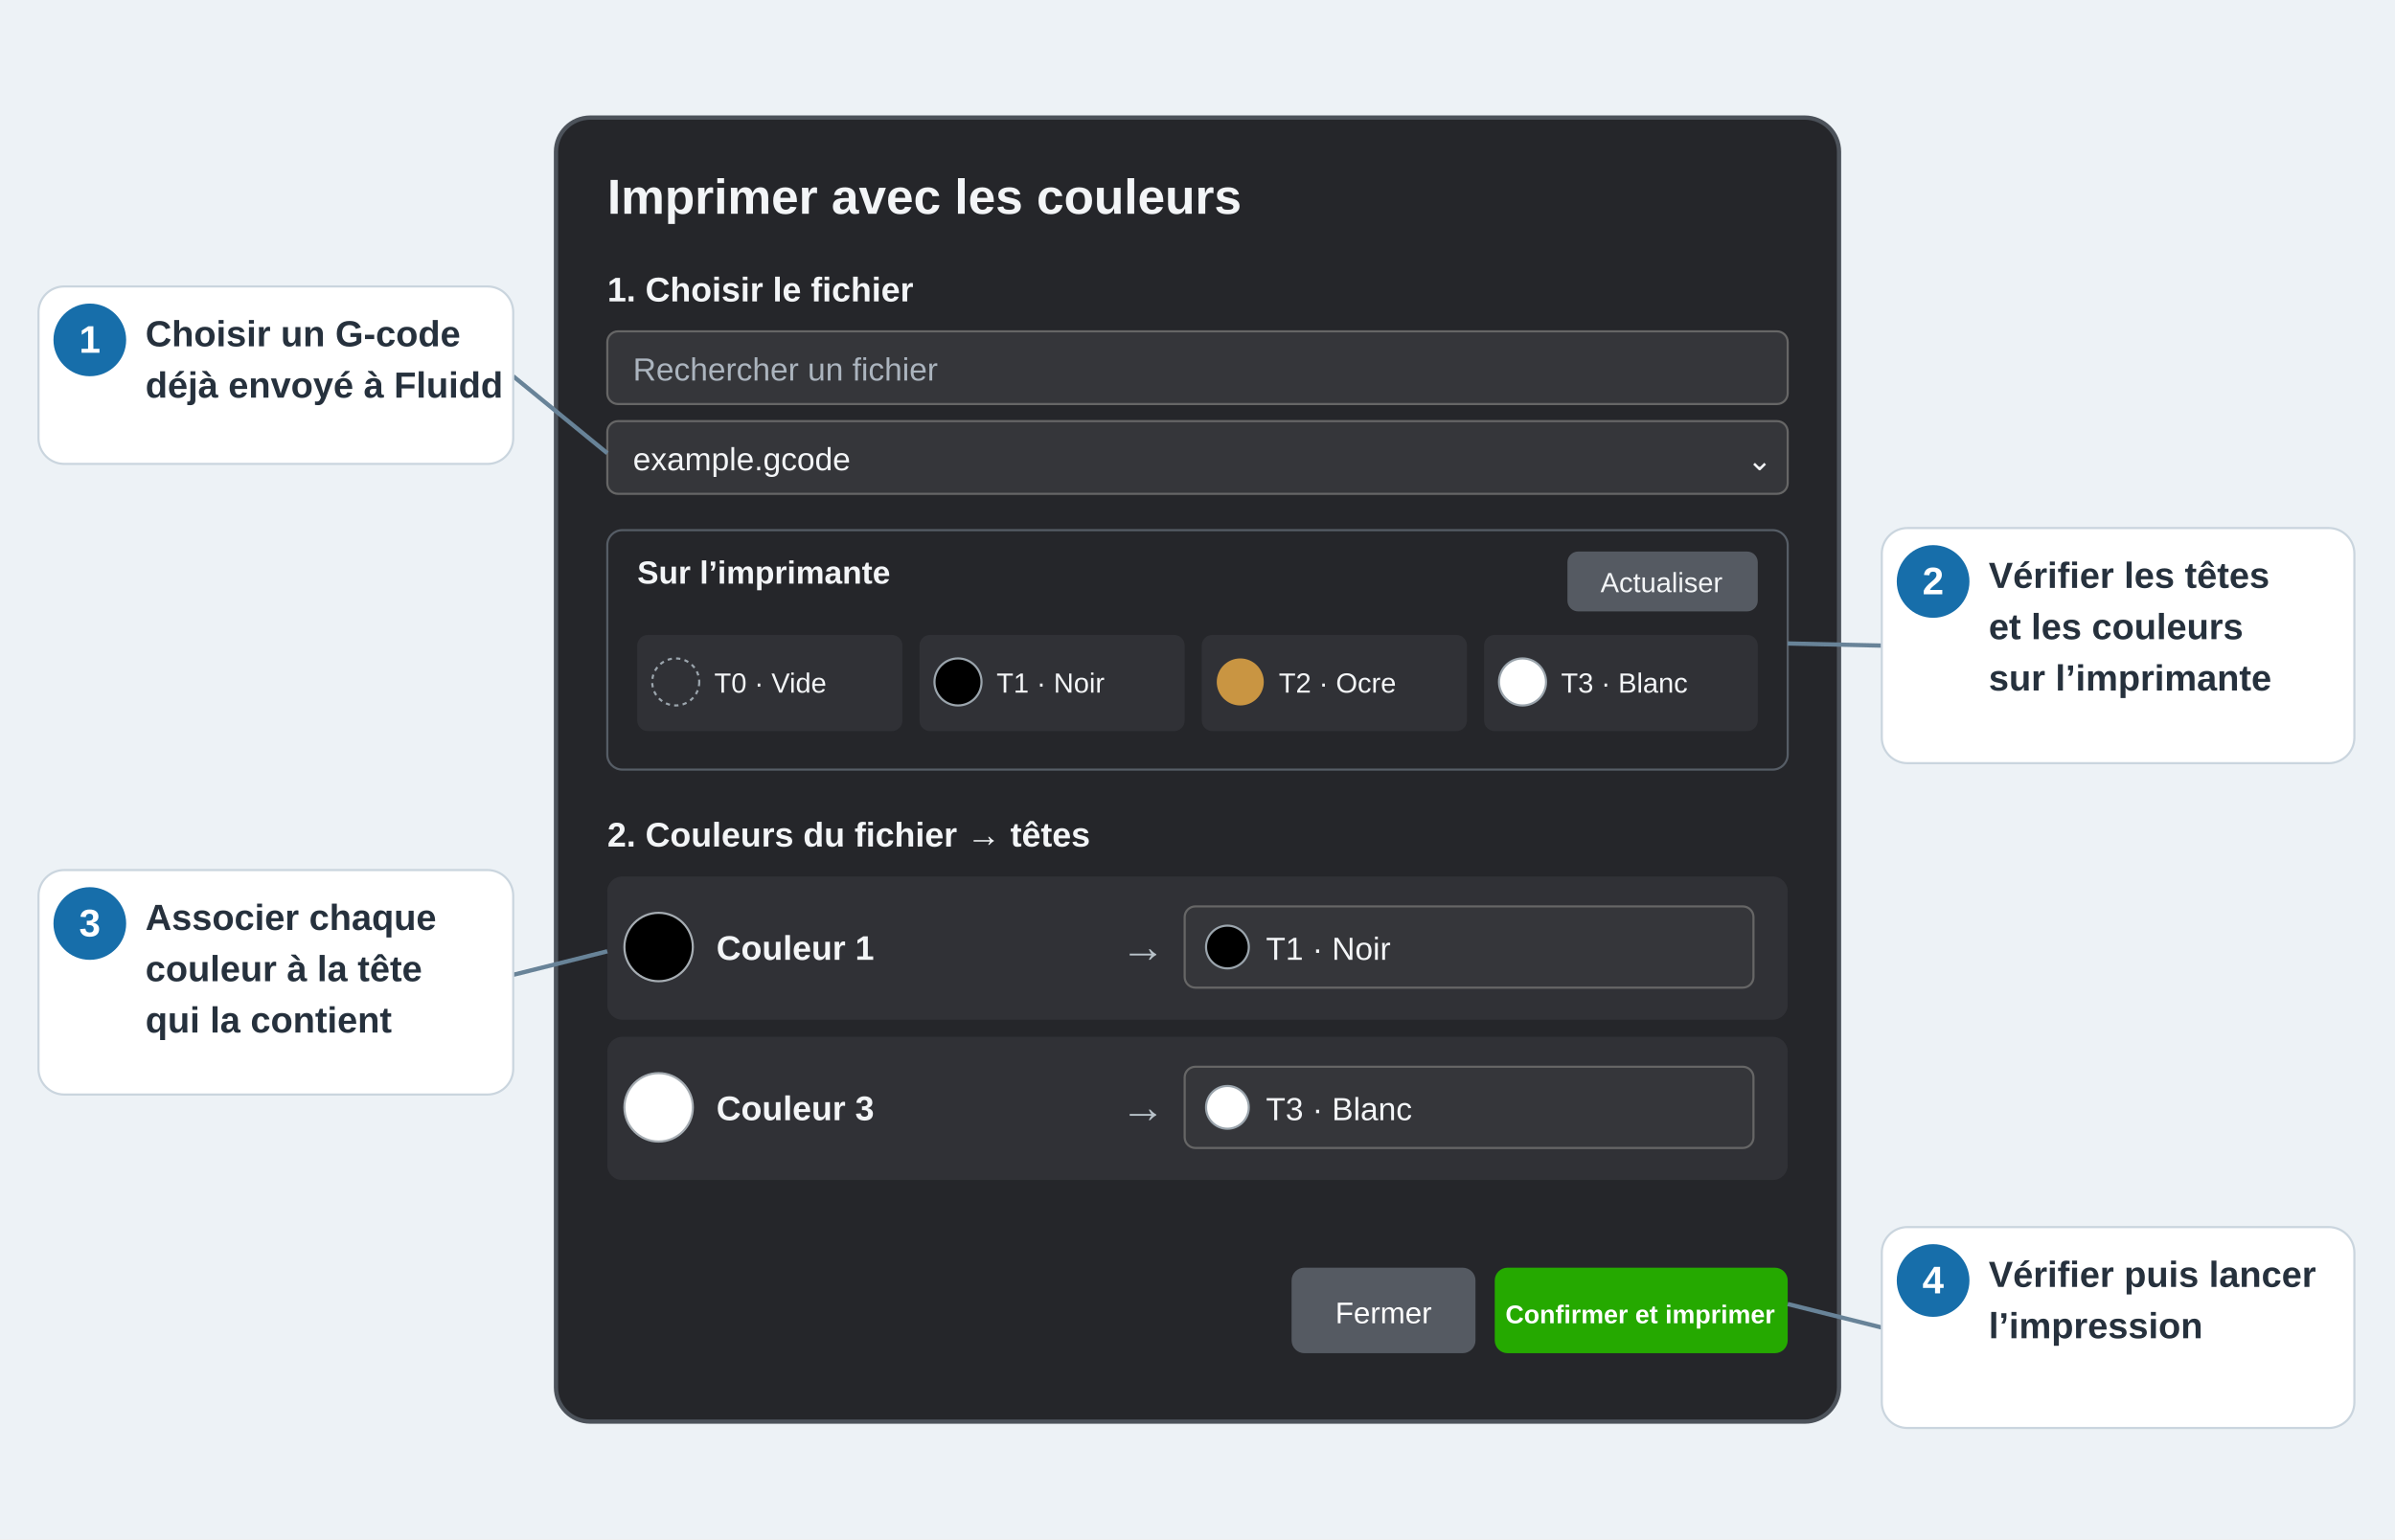
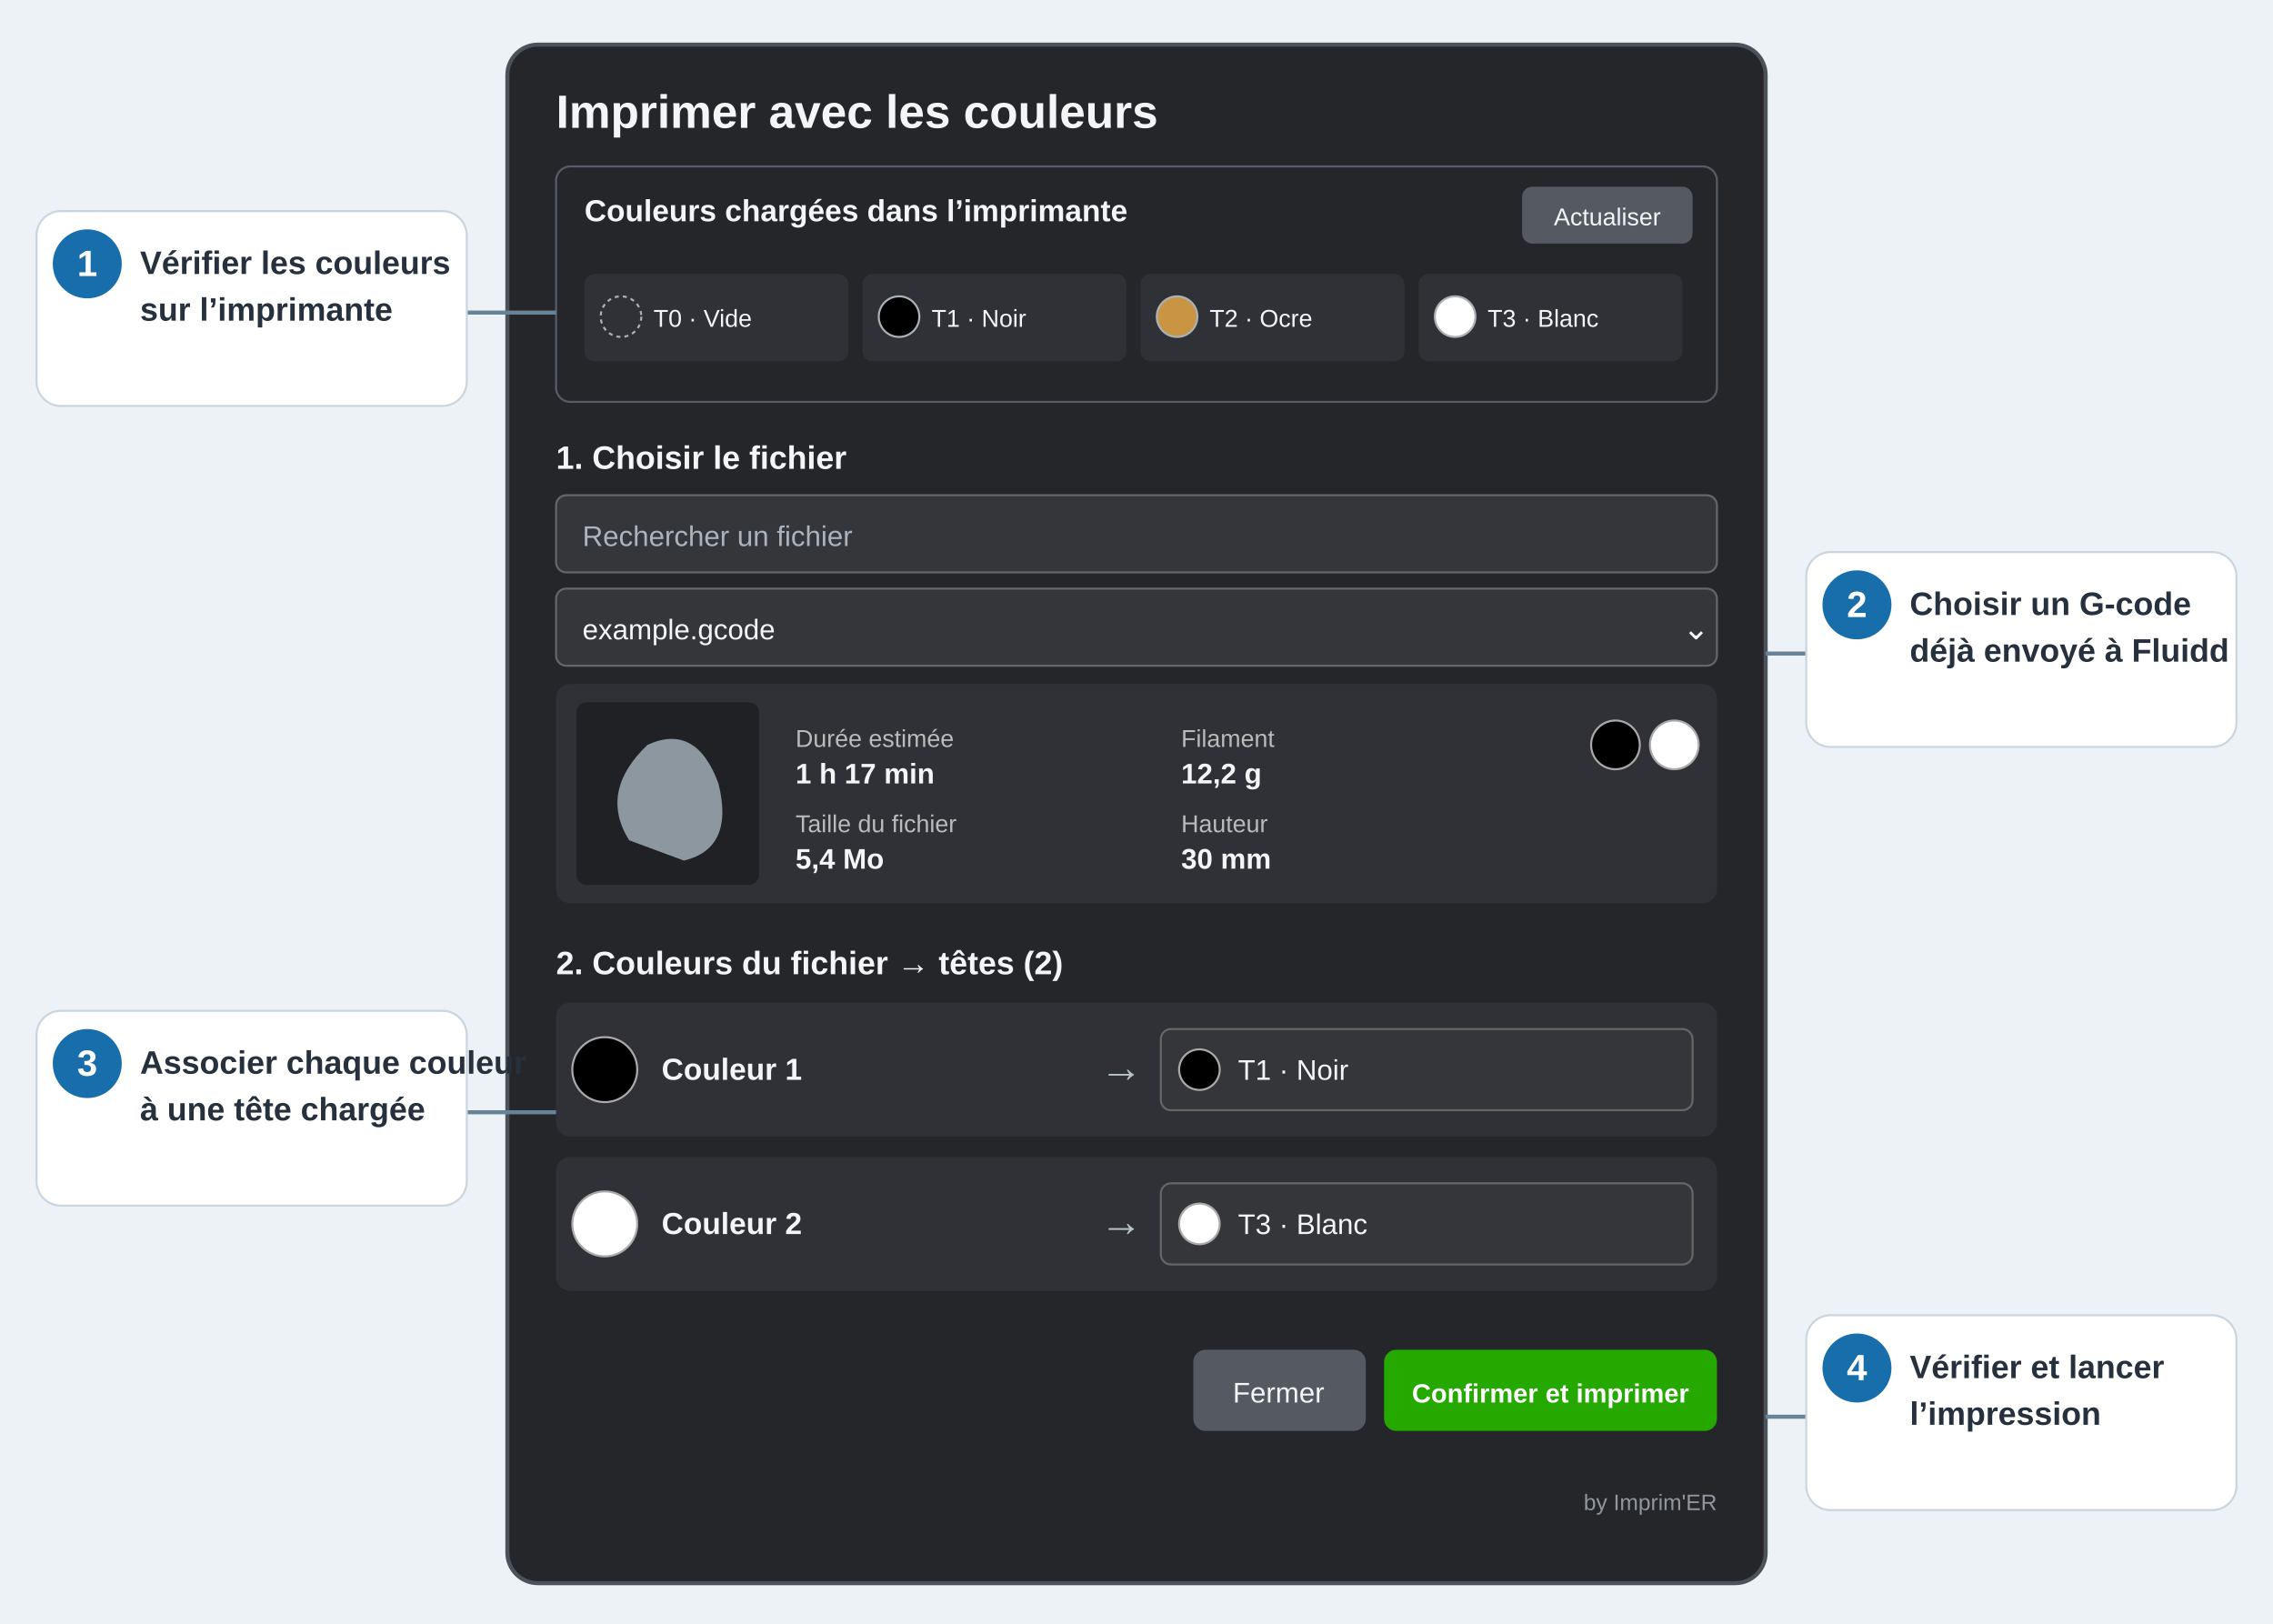
- <svg xmlns="http://www.w3.org/2000/svg" width="1120" height="720" viewBox="0 0 1120 720" role="img" aria-labelledby="title desc">
-   <rect width="1120" height="720" fill="#edf2f6" />
-   <rect x="260" y="55" width="600" height="610" rx="16" fill="#25262a" stroke="#4c525a" stroke-width="2" />
-   <text x="284" y="100" fill="#f3f5f7" font-family="Arial,sans-serif" font-size="23" font-weight="700">Imprimer avec les couleurs</text>
-   <text x="284" y="141" fill="#f3f5f7" font-family="Arial,sans-serif" font-size="16" font-weight="700">1. Choisir le fichier</text>
-   <rect x="284" y="155" width="552" height="34" rx="5" fill="#35363a" stroke="#666" />
-   <text x="296" y="178" fill="#abb4be" font-family="Arial,sans-serif" font-size="15">Rechercher un fichier</text>
-   <rect x="284" y="197" width="552" height="34" rx="5" fill="#35363a" stroke="#666" />
-   <text x="296" y="220" fill="#f3f5f7" font-family="Arial,sans-serif" font-size="15">example.gcode</text>
-   <text x="817" y="220" fill="#f3f5f7" font-family="Arial,sans-serif" font-size="14">⌄</text>
-   <rect x="284" y="248" width="552" height="112" rx="7" fill="#25262a" stroke="#565d66" />
-   <text x="298" y="273" fill="#f3f5f7" font-family="Arial,sans-serif" font-size="15" font-weight="700">Sur l’imprimante</text>
-   <rect x="733" y="258" width="89" height="28" rx="5" fill="#555a62" />
-   <text x="777" y="277" text-anchor="middle" fill="#f3f5f7" font-family="Arial,sans-serif" font-size="13">Actualiser</text>
-   <rect x="298" y="297" width="124" height="45" rx="5" fill="#303136" />
-   <rect x="430" y="297" width="124" height="45" rx="5" fill="#303136" />
-   <rect x="562" y="297" width="124" height="45" rx="5" fill="#303136" />
-   <rect x="694" y="297" width="128" height="45" rx="5" fill="#303136" />
-   <circle cx="316" cy="319" r="11" fill="none" stroke="#9ba5ad" stroke-dasharray="2 2" />
-   <circle cx="448" cy="319" r="11" fill="#000" stroke="#9ba5ad" />
-   <circle cx="580" cy="319" r="11" fill="#c99542" />
-   <circle cx="712" cy="319" r="11" fill="#fff" stroke="#9ba5ad" />
-   <text x="334" y="324" fill="#f3f5f7" font-family="Arial,sans-serif" font-size="13">T0 · Vide</text>
-   <text x="466" y="324" fill="#f3f5f7" font-family="Arial,sans-serif" font-size="13">T1 · Noir</text>
-   <text x="598" y="324" fill="#f3f5f7" font-family="Arial,sans-serif" font-size="13">T2 · Ocre</text>
-   <text x="730" y="324" fill="#f3f5f7" font-family="Arial,sans-serif" font-size="13">T3 · Blanc</text>
-   <text x="284" y="396" fill="#f3f5f7" font-family="Arial,sans-serif" font-size="16" font-weight="700">2. Couleurs du fichier → têtes</text>
-   <rect x="284" y="410" width="552" height="67" rx="7" fill="#303136" />
-   <rect x="284" y="485" width="552" height="67" rx="7" fill="#303136" />
-   <circle cx="308" cy="443" r="16" fill="#000" stroke="#a6adb3" />
-   <circle cx="308" cy="518" r="16" fill="#fff" stroke="#a6adb3" />
-   <text x="335" y="449" fill="#f3f5f7" font-family="Arial,sans-serif" font-size="16" font-weight="700">Couleur 1</text>
-   <text x="335" y="524" fill="#f3f5f7" font-family="Arial,sans-serif" font-size="16" font-weight="700">Couleur 3</text>
-   <text x="524" y="450" fill="#b8c2c9" font-family="Arial,sans-serif" font-size="21">→</text>
-   <text x="524" y="525" fill="#b8c2c9" font-family="Arial,sans-serif" font-size="21">→</text>
-   <rect x="554" y="424" width="266" height="38" rx="5" fill="#35363a" stroke="#666" />
-   <rect x="554" y="499" width="266" height="38" rx="5" fill="#35363a" stroke="#666" />
-   <circle cx="574" cy="443" r="10" fill="#000" stroke="#9ba5ad" />
-   <circle cx="574" cy="518" r="10" fill="#fff" stroke="#9ba5ad" />
-   <text x="592" y="449" fill="#f3f5f7" font-family="Arial,sans-serif" font-size="15">T1 · Noir</text>
-   <text x="592" y="524" fill="#f3f5f7" font-family="Arial,sans-serif" font-size="15">T3 · Blanc</text>
-   <rect x="604" y="593" width="86" height="40" rx="6" fill="#555a62" />
-   <text x="647" y="619" text-anchor="middle" fill="#fff" font-family="Arial,sans-serif" font-size="14">Fermer</text>
-   <rect x="699" y="593" width="137" height="40" rx="6" fill="#25a900" />
-   <text x="767" y="619" text-anchor="middle" fill="#fff" font-family="Arial,sans-serif" font-size="12" font-weight="700">Confirmer et imprimer</text>
-   <path d="M 240 176 L 284 212" stroke="#688398" stroke-width="2" fill="none" />
-   <rect x="18" y="134" width="222" height="83" rx="12" fill="#fff" stroke="#cad5de" />
-   <circle cx="42" cy="159" r="17" fill="#176eaa" />
-   <text x="42" y="165" text-anchor="middle" fill="#fff" font-family="Arial,sans-serif" font-size="18" font-weight="700">1</text>
-   <text x="68" y="162" fill="#26313d" font-family="Arial,sans-serif" font-size="17" font-weight="600">
-     <tspan x="68" dy="0">Choisir un G-code</tspan>
-     <tspan x="68" dy="24">déjà envoyé à Fluidd</tspan>
-   </text>
-   <path d="M 880 302 L 836 301" stroke="#688398" stroke-width="2" fill="none" />
-   <rect x="880" y="247" width="221" height="110" rx="12" fill="#fff" stroke="#cad5de" />
-   <circle cx="904" cy="272" r="17" fill="#176eaa" />
-   <text x="904" y="278" text-anchor="middle" fill="#fff" font-family="Arial,sans-serif" font-size="18" font-weight="700">2</text>
-   <text x="930" y="275" fill="#26313d" font-family="Arial,sans-serif" font-size="17" font-weight="600">
-     <tspan x="930" dy="0">Vérifier les têtes</tspan>
-     <tspan x="930" dy="24">et les couleurs</tspan>
-     <tspan x="930" dy="24">sur l’imprimante</tspan>
-   </text>
-   <path d="M 240 456 L 284 445" stroke="#688398" stroke-width="2" fill="none" />
-   <rect x="18" y="407" width="222" height="105" rx="12" fill="#fff" stroke="#cad5de" />
-   <circle cx="42" cy="432" r="17" fill="#176eaa" />
-   <text x="42" y="438" text-anchor="middle" fill="#fff" font-family="Arial,sans-serif" font-size="18" font-weight="700">3</text>
-   <text x="68" y="435" fill="#26313d" font-family="Arial,sans-serif" font-size="17" font-weight="600">
-     <tspan x="68" dy="0">Associer chaque</tspan>
-     <tspan x="68" dy="24">couleur à la tête</tspan>
-     <tspan x="68" dy="24">qui la contient</tspan>
-   </text>
-   <path d="M 880 621 L 836 610" stroke="#688398" stroke-width="2" fill="none" />
-   <rect x="880" y="574" width="221" height="94" rx="12" fill="#fff" stroke="#cad5de" />
-   <circle cx="904" cy="599" r="17" fill="#176eaa" />
-   <text x="904" y="605" text-anchor="middle" fill="#fff" font-family="Arial,sans-serif" font-size="18" font-weight="700">4</text>
-   <text x="930" y="602" fill="#26313d" font-family="Arial,sans-serif" font-size="17" font-weight="600">
-     <tspan x="930" dy="0">Vérifier puis lancer</tspan>
-     <tspan x="930" dy="24">l’impression</tspan>
-   </text>
+ <svg xmlns="http://www.w3.org/2000/svg" width="1120" height="800" viewBox="0 0 1120 800" role="img" aria-labelledby="title desc">
+   <rect width="1120" height="800" fill="#edf2f6" />
+   <rect x="250" y="22" width="620" height="758" rx="15" fill="#25262a" stroke="#4c525a" stroke-width="2" />
+   <text x="274" y="63" fill="#f3f5f7" font-family="Arial,sans-serif" font-size="23" font-weight="700">Imprimer avec les couleurs</text>
+   <rect x="274" y="82" width="572" height="116" rx="7" fill="#25262a" stroke="#565d66" />
+   <text x="288" y="109" fill="#f3f5f7" font-family="Arial,sans-serif" font-size="15" font-weight="700">Couleurs chargées dans l’imprimante</text>
+   <rect x="750" y="92" width="84" height="28" rx="5" fill="#555a62" />
+   <text x="792" y="111" fill="#f3f5f7" font-family="Arial,sans-serif" font-size="12" font-weight="400" text-anchor="middle">Actualiser</text>
+   <text x="274" y="231" fill="#f3f5f7" font-family="Arial,sans-serif" font-size="16" font-weight="700">1. Choisir le fichier</text>
+   <rect x="274" y="244" width="572" height="38" rx="5" fill="#35363a" stroke="#666" />
+   <text x="287" y="269" fill="#abb4be" font-family="Arial,sans-serif" font-size="14" font-weight="400">Rechercher un fichier</text>
+   <rect x="274" y="290" width="572" height="38" rx="5" fill="#35363a" stroke="#666" />
+   <text x="287" y="315" fill="#f3f5f7" font-family="Arial,sans-serif" font-size="14" font-weight="400">example.gcode</text>
+   <text x="829" y="315" fill="#f3f5f7" font-family="Arial,sans-serif" font-size="16" font-weight="400">⌄</text>
+   <rect x="274" y="337" width="572" height="108" rx="7" fill="#303136" />
+   <rect x="284" y="346" width="90" height="90" rx="5" fill="#202125" />
+   <path d="M 310 414 Q 295 390 319 367 Q 343 356 354 386 Q 362 418 337 424 Z" fill="#8c979f" />
+   <text x="274" y="480" fill="#f3f5f7" font-family="Arial,sans-serif" font-size="16" font-weight="700">2. Couleurs du fichier → têtes (2)</text>
+   <rect x="274" y="494" width="572" height="66" rx="7" fill="#303136" />
+   <rect x="274" y="570" width="572" height="66" rx="7" fill="#303136" />
+   <rect x="588" y="665" width="85" height="40" rx="6" fill="#555a62" />
+   <rect x="682" y="665" width="164" height="40" rx="6" fill="#25a900" />
+   <text x="630" y="691" fill="#f3f5f7" font-family="Arial,sans-serif" font-size="14" font-weight="400" text-anchor="middle">Fermer</text>
+   <text x="764" y="691" fill="#fff" font-family="Arial,sans-serif" font-size="13" font-weight="700" text-anchor="middle">Confirmer et imprimer</text>
+   <text x="846" y="744" fill="#92969e" font-family="Arial,sans-serif" font-size="11" font-weight="400" text-anchor="end">by Imprim'ER</text>
+   <rect x="288" y="135" width="130" height="43" rx="5" fill="#303136" />
+   <circle cx="306" cy="156" r="10" fill="none" stroke="#aab1b7" stroke-dasharray="2 2" />
+   <text x="322" y="161" fill="#f3f5f7" font-family="Arial,sans-serif" font-size="12" font-weight="400">T0 · Vide</text>
+   <rect x="425" y="135" width="130" height="43" rx="5" fill="#303136" />
+   <circle cx="443" cy="156" r="10" fill="#000" stroke="#aab1b7" />
+   <text x="459" y="161" fill="#f3f5f7" font-family="Arial,sans-serif" font-size="12" font-weight="400">T1 · Noir</text>
+   <rect x="562" y="135" width="130" height="43" rx="5" fill="#303136" />
+   <circle cx="580" cy="156" r="10" fill="#c99542" stroke="#aab1b7" />
+   <text x="596" y="161" fill="#f3f5f7" font-family="Arial,sans-serif" font-size="12" font-weight="400">T2 · Ocre</text>
+   <rect x="699" y="135" width="130" height="43" rx="5" fill="#303136" />
+   <circle cx="717" cy="156" r="10" fill="#fff" stroke="#aab1b7" />
+   <text x="733" y="161" fill="#f3f5f7" font-family="Arial,sans-serif" font-size="12" font-weight="400">T3 · Blanc</text>
+   <text x="392" y="368" fill="#bbb" font-family="Arial,sans-serif" font-size="12" font-weight="400">Durée estimée</text>
+   <text x="392" y="386" fill="#f3f5f7" font-family="Arial,sans-serif" font-size="14" font-weight="700">1 h 17 min</text>
+   <text x="582" y="368" fill="#bbb" font-family="Arial,sans-serif" font-size="12" font-weight="400">Filament</text>
+   <text x="582" y="386" fill="#f3f5f7" font-family="Arial,sans-serif" font-size="14" font-weight="700">12,2 g</text>
+   <text x="392" y="410" fill="#bbb" font-family="Arial,sans-serif" font-size="12" font-weight="400">Taille du fichier</text>
+   <text x="392" y="428" fill="#f3f5f7" font-family="Arial,sans-serif" font-size="14" font-weight="700">5,4 Mo</text>
+   <text x="582" y="410" fill="#bbb" font-family="Arial,sans-serif" font-size="12" font-weight="400">Hauteur</text>
+   <text x="582" y="428" fill="#f3f5f7" font-family="Arial,sans-serif" font-size="14" font-weight="700">30 mm</text>
+   <circle cx="796" cy="367" r="12" fill="#000" stroke="#aaa" />
+   <circle cx="825" cy="367" r="12" fill="#fff" stroke="#aaa" />
+   <circle cx="298" cy="527" r="16" fill="#000" stroke="#aaa" />
+   <text x="326" y="532" fill="#f3f5f7" font-family="Arial,sans-serif" font-size="15" font-weight="700">Couleur 1</text>
+   <text x="542" y="533" fill="#b8c2c9" font-family="Arial,sans-serif" font-size="21" font-weight="400">→</text>
+   <rect x="572" y="507" width="262" height="40" rx="5" fill="#35363a" stroke="#666" />
+   <circle cx="591" cy="527" r="10" fill="#000" stroke="#aaa" />
+   <text x="610" y="532" fill="#f3f5f7" font-family="Arial,sans-serif" font-size="14" font-weight="400">T1 · Noir</text>
+   <circle cx="298" cy="603" r="16" fill="#fff" stroke="#aaa" />
+   <text x="326" y="608" fill="#f3f5f7" font-family="Arial,sans-serif" font-size="15" font-weight="700">Couleur 2</text>
+   <text x="542" y="609" fill="#b8c2c9" font-family="Arial,sans-serif" font-size="21" font-weight="400">→</text>
+   <rect x="572" y="583" width="262" height="40" rx="5" fill="#35363a" stroke="#666" />
+   <circle cx="591" cy="603" r="10" fill="#fff" stroke="#aaa" />
+   <text x="610" y="608" fill="#f3f5f7" font-family="Arial,sans-serif" font-size="14" font-weight="400">T3 · Blanc</text>
+   <path d="M 230 154 L 274 154" stroke="#688398" stroke-width="2" />
+   <rect x="18" y="104" width="212" height="96" rx="12" fill="#fff" stroke="#cad5de" />
+   <circle cx="43" cy="130" r="17" fill="#176eaa" />
+   <text x="43" y="136" fill="#fff" font-family="Arial,sans-serif" font-size="18" font-weight="700" text-anchor="middle">1</text>
+   <text x="69" y="135" fill="#26313d" font-family="Arial,sans-serif" font-size="16" font-weight="600">Vérifier les couleurs</text>
+   <text x="69" y="158" fill="#26313d" font-family="Arial,sans-serif" font-size="16" font-weight="600">sur l’imprimante</text>
+   <path d="M 890 322 L 870 322" stroke="#688398" stroke-width="2" />
+   <rect x="890" y="272" width="212" height="96" rx="12" fill="#fff" stroke="#cad5de" />
+   <circle cx="915" cy="298" r="17" fill="#176eaa" />
+   <text x="915" y="304" fill="#fff" font-family="Arial,sans-serif" font-size="18" font-weight="700" text-anchor="middle">2</text>
+   <text x="941" y="303" fill="#26313d" font-family="Arial,sans-serif" font-size="16" font-weight="600">Choisir un G-code</text>
+   <text x="941" y="326" fill="#26313d" font-family="Arial,sans-serif" font-size="16" font-weight="600">déjà envoyé à Fluidd</text>
+   <path d="M 230 548 L 274 548" stroke="#688398" stroke-width="2" />
+   <rect x="18" y="498" width="212" height="96" rx="12" fill="#fff" stroke="#cad5de" />
+   <circle cx="43" cy="524" r="17" fill="#176eaa" />
+   <text x="43" y="530" fill="#fff" font-family="Arial,sans-serif" font-size="18" font-weight="700" text-anchor="middle">3</text>
+   <text x="69" y="529" fill="#26313d" font-family="Arial,sans-serif" font-size="16" font-weight="600">Associer chaque couleur</text>
+   <text x="69" y="552" fill="#26313d" font-family="Arial,sans-serif" font-size="16" font-weight="600">à une tête chargée</text>
+   <path d="M 890 698 L 870 698" stroke="#688398" stroke-width="2" />
+   <rect x="890" y="648" width="212" height="96" rx="12" fill="#fff" stroke="#cad5de" />
+   <circle cx="915" cy="674" r="17" fill="#176eaa" />
+   <text x="915" y="680" fill="#fff" font-family="Arial,sans-serif" font-size="18" font-weight="700" text-anchor="middle">4</text>
+   <text x="941" y="679" fill="#26313d" font-family="Arial,sans-serif" font-size="16" font-weight="600">Vérifier et lancer</text>
+   <text x="941" y="702" fill="#26313d" font-family="Arial,sans-serif" font-size="16" font-weight="600">l’impression</text>
</svg>
